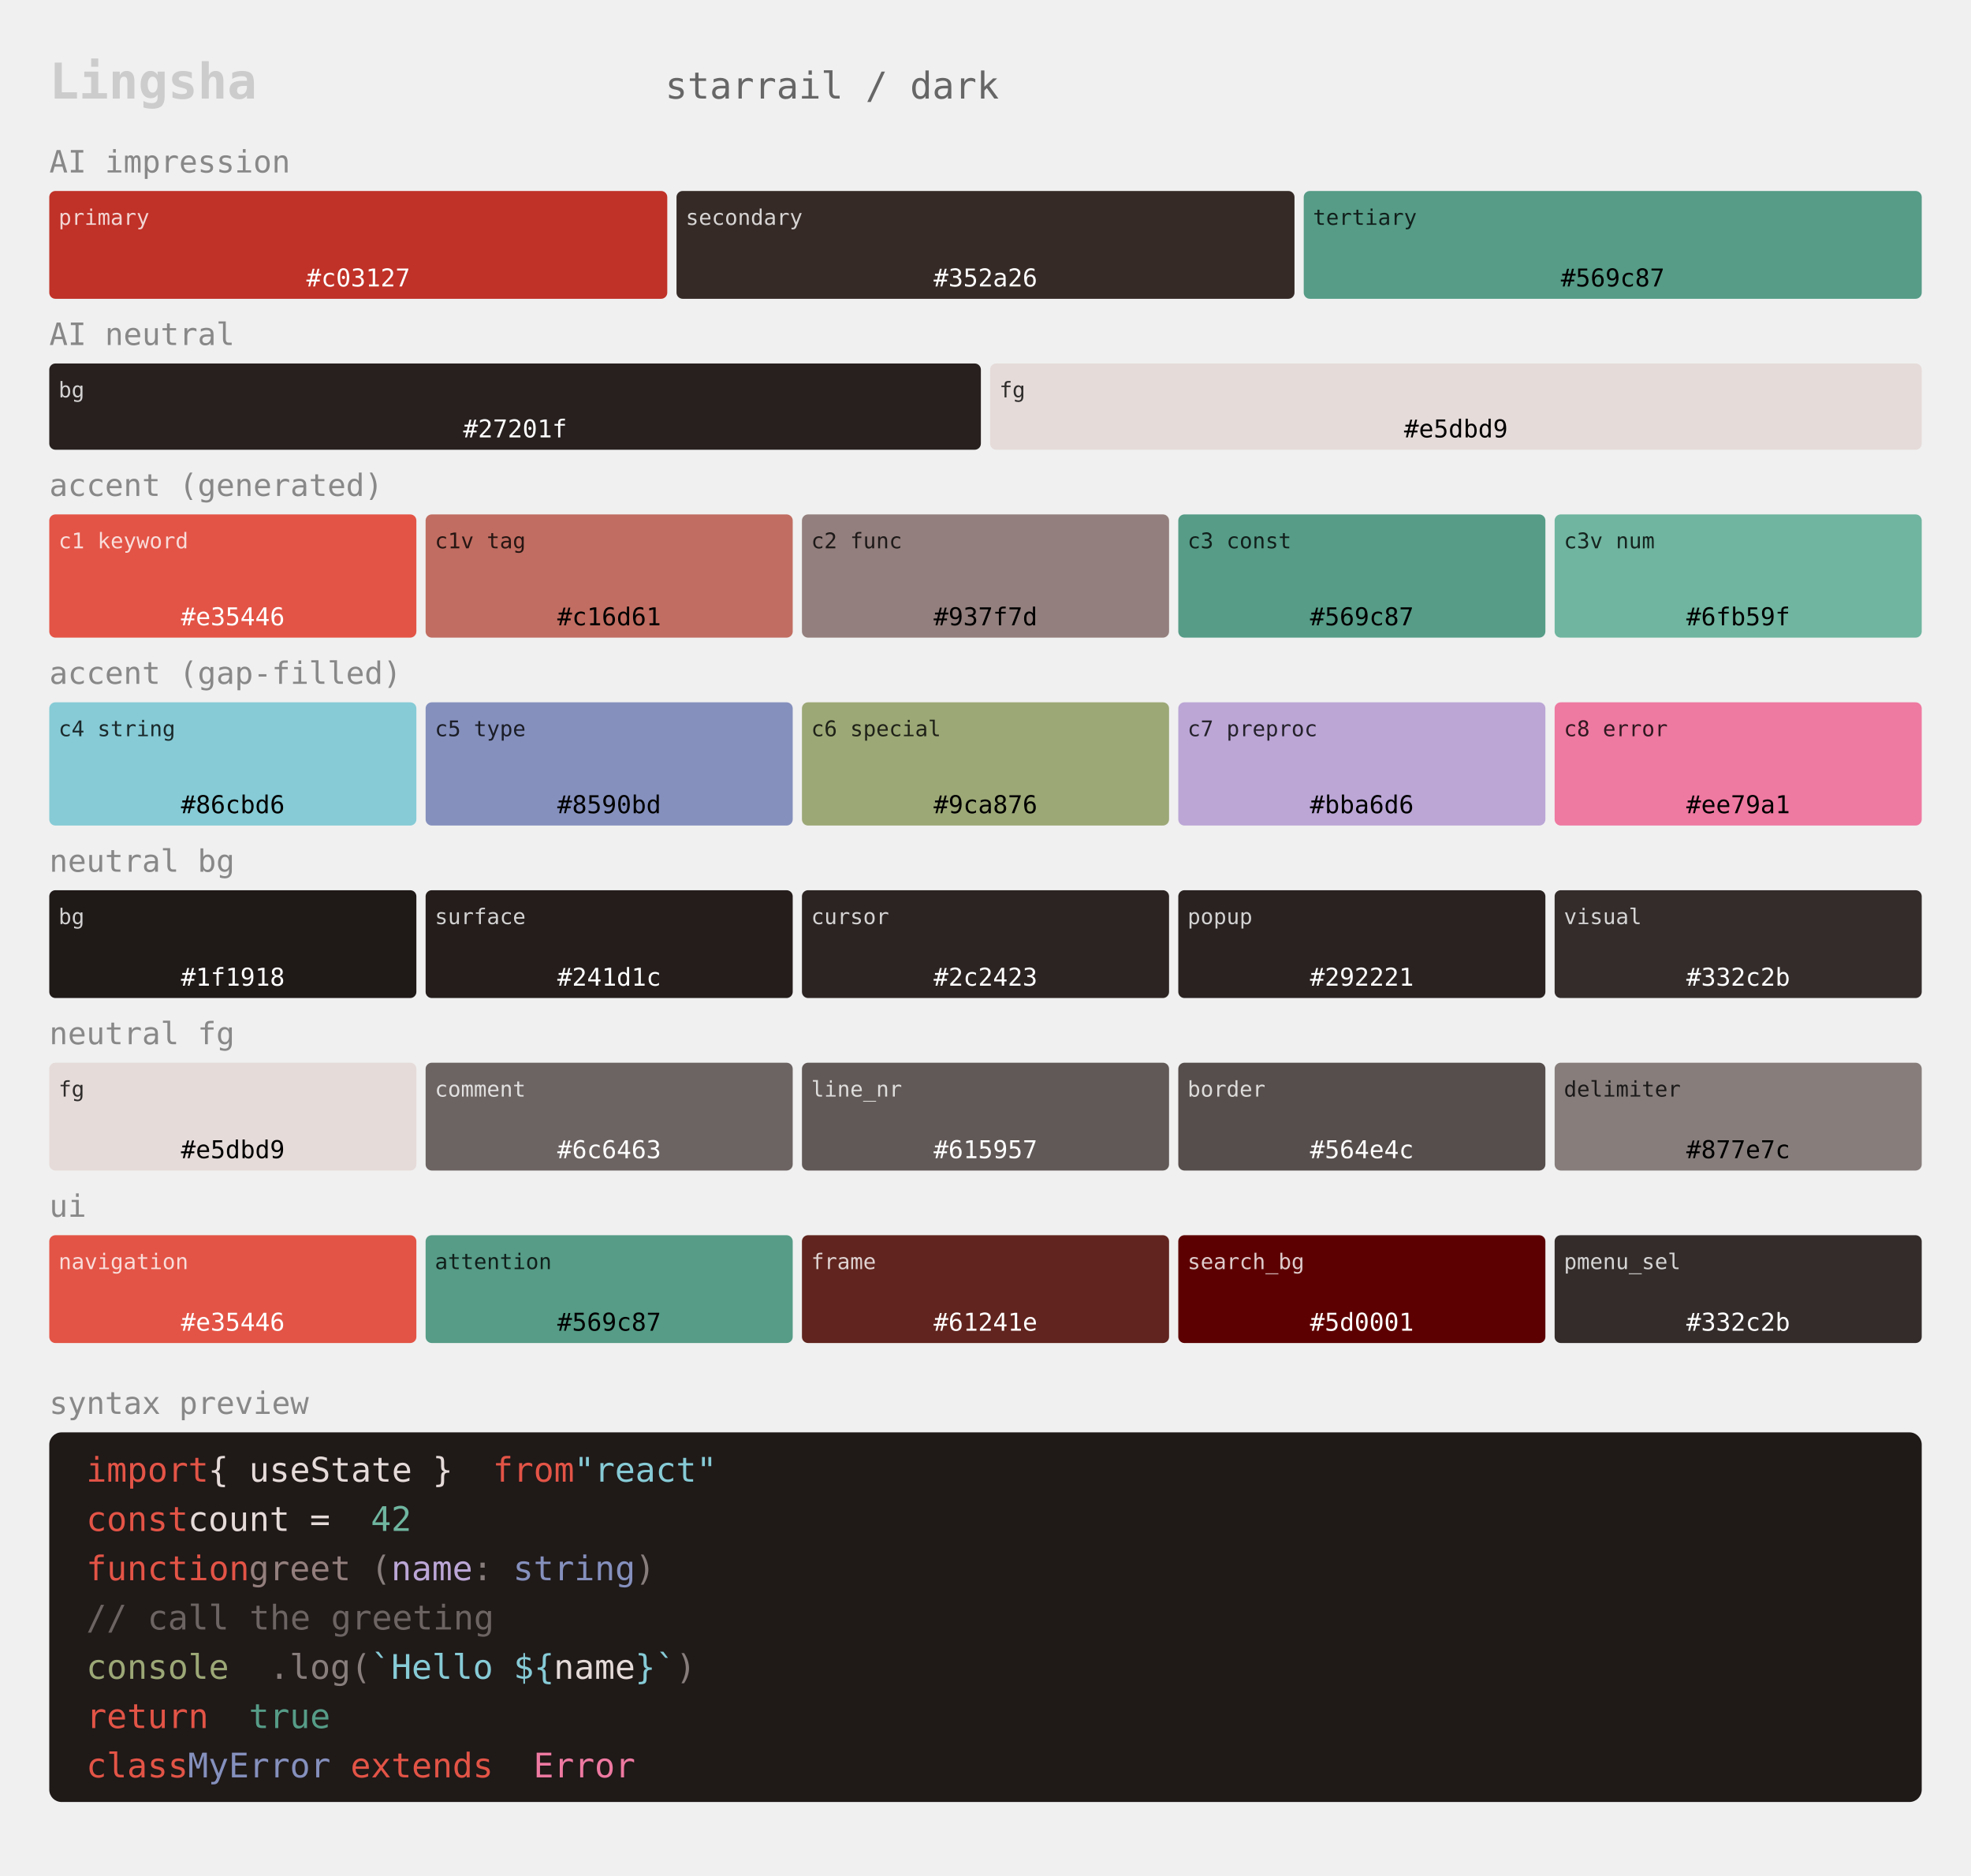
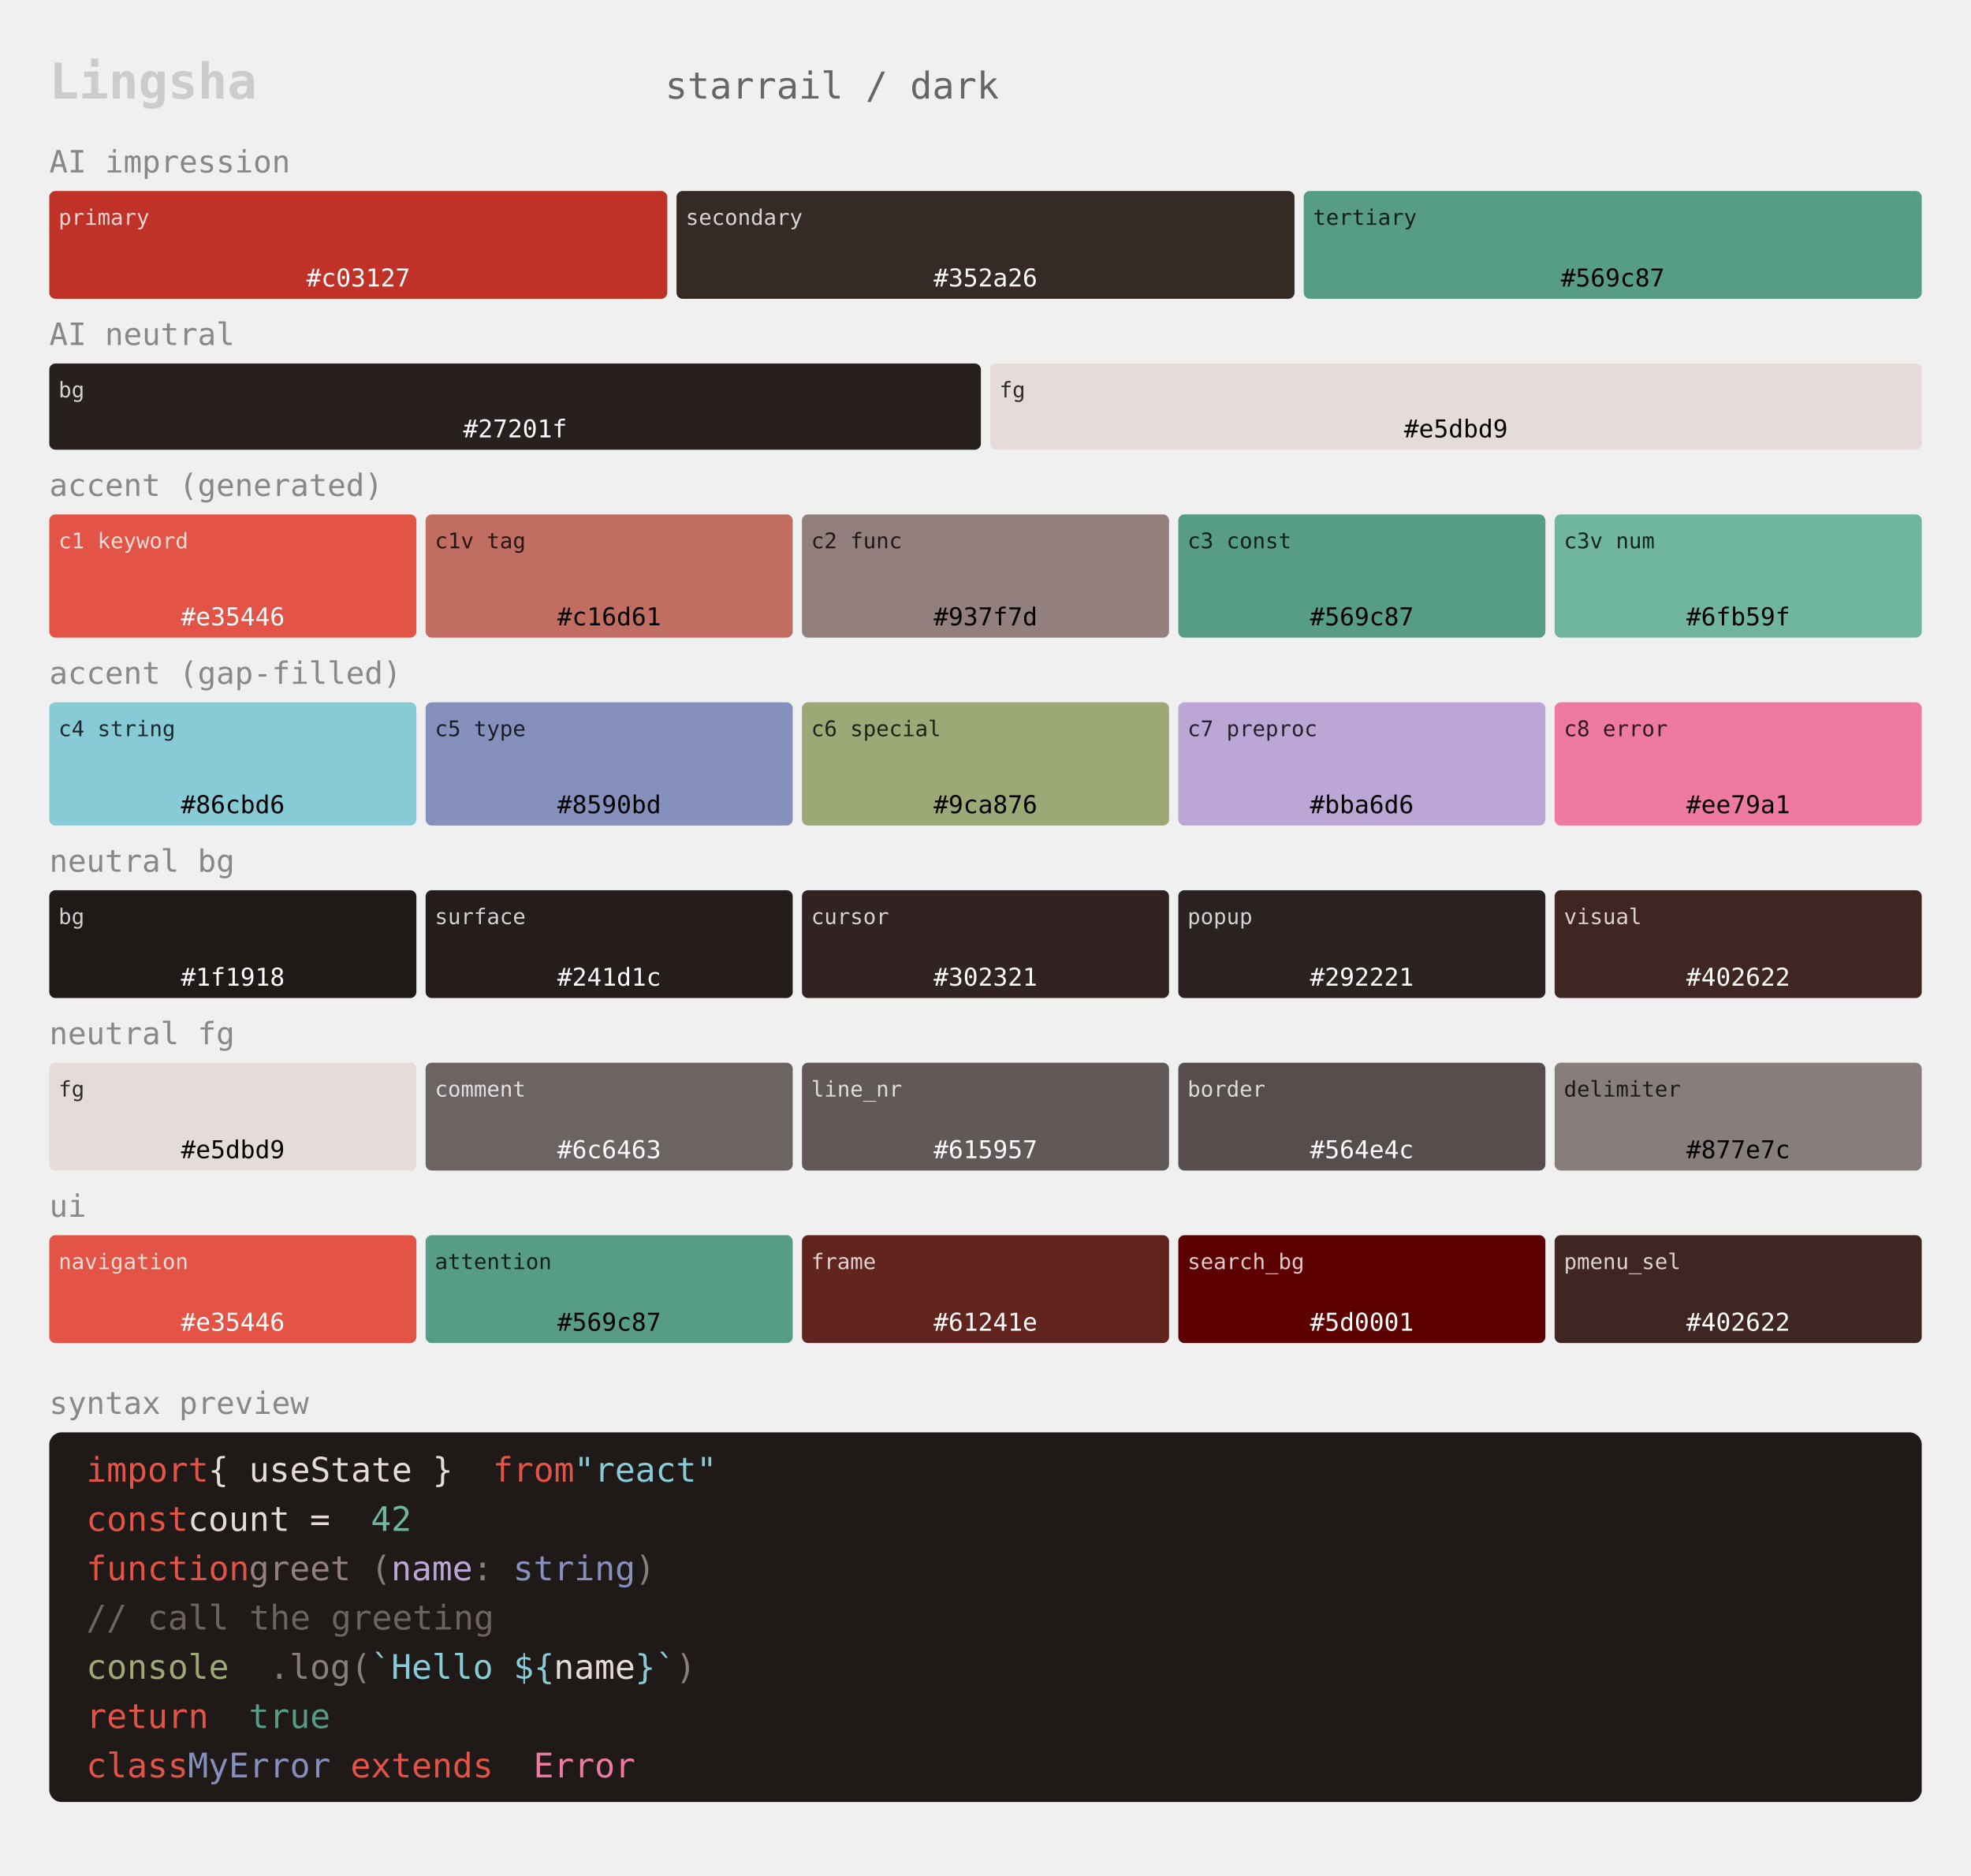
<svg xmlns="http://www.w3.org/2000/svg" width="640" height="609" style="background:#0a0a0a; font-family:ui-monospace,monospace;">
  <text x="16" y="32" fill="#ccc" font-size="16" font-weight="bold">Lingsha</text>
  <text x="216" y="32" fill="#666" font-size="12">starrail / dark</text>
  <text x="16" y="56" fill="#888" font-size="10">AI impression</text>
  <rect x="16" y="62" width="200.667" height="35" fill="#c03127" rx="2" />
  <text x="19" y="73" fill="#ffffff" font-size="7" opacity="0.8">primary</text>
  <text x="116.333" y="93" fill="#ffffff" font-size="8" text-anchor="middle">#c03127</text>
  <rect x="219.667" y="62" width="200.667" height="35" fill="#352a26" rx="2" />
  <text x="222.667" y="73" fill="#ffffff" font-size="7" opacity="0.8">secondary</text>
  <text x="320" y="93" fill="#ffffff" font-size="8" text-anchor="middle">#352a26</text>
  <rect x="423.333" y="62" width="200.667" height="35" fill="#569c87" rx="2" />
  <text x="426.333" y="73" fill="#000000" font-size="7" opacity="0.8">tertiary</text>
  <text x="523.667" y="93" fill="#000000" font-size="8" text-anchor="middle">#569c87</text>
  <text x="16" y="112" fill="#888" font-size="10">AI neutral</text>
  <rect x="16" y="118" width="302.5" height="28" fill="#27201f" rx="2" />
  <text x="19" y="129" fill="#ffffff" font-size="7" opacity="0.8">bg</text>
  <text x="167.25" y="142" fill="#ffffff" font-size="8" text-anchor="middle">#27201f</text>
  <rect x="321.5" y="118" width="302.5" height="28" fill="#e5dbd9" rx="2" />
  <text x="324.5" y="129" fill="#000000" font-size="7" opacity="0.8">fg</text>
  <text x="472.75" y="142" fill="#000000" font-size="8" text-anchor="middle">#e5dbd9</text>
  <text x="16" y="161" fill="#888" font-size="10">accent (generated)</text>
  <rect x="16" y="167" width="119.2" height="40" fill="#e35446" rx="2" />
  <text x="19" y="178" fill="#ffffff" font-size="7" opacity="0.8">c1 keyword</text>
  <text x="75.6" y="203" fill="#ffffff" font-size="8" text-anchor="middle">#e35446</text>
  <rect x="138.2" y="167" width="119.2" height="40" fill="#c16d61" rx="2" />
  <text x="141.2" y="178" fill="#000000" font-size="7" opacity="0.8">c1v tag</text>
  <text x="197.8" y="203" fill="#000000" font-size="8" text-anchor="middle">#c16d61</text>
  <rect x="260.4" y="167" width="119.2" height="40" fill="#937f7d" rx="2" />
  <text x="263.4" y="178" fill="#000000" font-size="7" opacity="0.8">c2 func</text>
  <text x="320" y="203" fill="#000000" font-size="8" text-anchor="middle">#937f7d</text>
  <rect x="382.6" y="167" width="119.2" height="40" fill="#569c87" rx="2" />
  <text x="385.6" y="178" fill="#000000" font-size="7" opacity="0.8">c3 const</text>
  <text x="442.2" y="203" fill="#000000" font-size="8" text-anchor="middle">#569c87</text>
  <rect x="504.8" y="167" width="119.2" height="40" fill="#6fb59f" rx="2" />
  <text x="507.8" y="178" fill="#000000" font-size="7" opacity="0.8">c3v num</text>
  <text x="564.4" y="203" fill="#000000" font-size="8" text-anchor="middle">#6fb59f</text>
  <text x="16" y="222" fill="#888" font-size="10">accent (gap-filled)</text>
  <rect x="16" y="228" width="119.2" height="40" fill="#86cbd6" rx="2" />
  <text x="19" y="239" fill="#000000" font-size="7" opacity="0.8">c4 string</text>
  <text x="75.6" y="264" fill="#000000" font-size="8" text-anchor="middle">#86cbd6</text>
  <rect x="138.2" y="228" width="119.2" height="40" fill="#8590bd" rx="2" />
  <text x="141.2" y="239" fill="#000000" font-size="7" opacity="0.8">c5 type</text>
  <text x="197.8" y="264" fill="#000000" font-size="8" text-anchor="middle">#8590bd</text>
  <rect x="260.4" y="228" width="119.2" height="40" fill="#9ca876" rx="2" />
  <text x="263.4" y="239" fill="#000000" font-size="7" opacity="0.8">c6 special</text>
  <text x="320" y="264" fill="#000000" font-size="8" text-anchor="middle">#9ca876</text>
  <rect x="382.6" y="228" width="119.2" height="40" fill="#bba6d6" rx="2" />
  <text x="385.6" y="239" fill="#000000" font-size="7" opacity="0.8">c7 preproc</text>
  <text x="442.2" y="264" fill="#000000" font-size="8" text-anchor="middle">#bba6d6</text>
  <rect x="504.8" y="228" width="119.2" height="40" fill="#ee79a1" rx="2" />
  <text x="507.8" y="239" fill="#000000" font-size="7" opacity="0.8">c8 error</text>
  <text x="564.4" y="264" fill="#000000" font-size="8" text-anchor="middle">#ee79a1</text>
  <text x="16" y="283" fill="#888" font-size="10">neutral bg</text>
  <rect x="16" y="289" width="119.2" height="35" fill="#1f1918" rx="2" />
  <text x="19" y="300" fill="#ffffff" font-size="7" opacity="0.8">bg</text>
  <text x="75.6" y="320" fill="#ffffff" font-size="8" text-anchor="middle">#1f1918</text>
  <rect x="138.2" y="289" width="119.2" height="35" fill="#241d1c" rx="2" />
  <text x="141.2" y="300" fill="#ffffff" font-size="7" opacity="0.8">surface</text>
  <text x="197.8" y="320" fill="#ffffff" font-size="8" text-anchor="middle">#241d1c</text>
-   <rect x="260.4" y="289" width="119.2" height="35" fill="#2c2423" rx="2" />
+   <rect x="260.4" y="289" width="119.2" height="35" fill="#302321" rx="2" />
  <text x="263.4" y="300" fill="#ffffff" font-size="7" opacity="0.8">cursor</text>
-   <text x="320" y="320" fill="#ffffff" font-size="8" text-anchor="middle">#2c2423</text>
+   <text x="320" y="320" fill="#ffffff" font-size="8" text-anchor="middle">#302321</text>
  <rect x="382.6" y="289" width="119.2" height="35" fill="#292221" rx="2" />
  <text x="385.6" y="300" fill="#ffffff" font-size="7" opacity="0.8">popup</text>
  <text x="442.2" y="320" fill="#ffffff" font-size="8" text-anchor="middle">#292221</text>
-   <rect x="504.8" y="289" width="119.2" height="35" fill="#332c2b" rx="2" />
+   <rect x="504.8" y="289" width="119.2" height="35" fill="#402622" rx="2" />
  <text x="507.8" y="300" fill="#ffffff" font-size="7" opacity="0.8">visual</text>
-   <text x="564.4" y="320" fill="#ffffff" font-size="8" text-anchor="middle">#332c2b</text>
+   <text x="564.4" y="320" fill="#ffffff" font-size="8" text-anchor="middle">#402622</text>
  <text x="16" y="339" fill="#888" font-size="10">neutral fg</text>
  <rect x="16" y="345" width="119.2" height="35" fill="#e5dbd9" rx="2" />
  <text x="19" y="356" fill="#000000" font-size="7" opacity="0.8">fg</text>
  <text x="75.6" y="376" fill="#000000" font-size="8" text-anchor="middle">#e5dbd9</text>
  <rect x="138.2" y="345" width="119.2" height="35" fill="#6c6463" rx="2" />
  <text x="141.2" y="356" fill="#ffffff" font-size="7" opacity="0.8">comment</text>
  <text x="197.8" y="376" fill="#ffffff" font-size="8" text-anchor="middle">#6c6463</text>
  <rect x="260.4" y="345" width="119.2" height="35" fill="#615957" rx="2" />
  <text x="263.4" y="356" fill="#ffffff" font-size="7" opacity="0.8">line_nr</text>
  <text x="320" y="376" fill="#ffffff" font-size="8" text-anchor="middle">#615957</text>
  <rect x="382.6" y="345" width="119.2" height="35" fill="#564e4c" rx="2" />
  <text x="385.6" y="356" fill="#ffffff" font-size="7" opacity="0.8">border</text>
  <text x="442.2" y="376" fill="#ffffff" font-size="8" text-anchor="middle">#564e4c</text>
  <rect x="504.8" y="345" width="119.2" height="35" fill="#877e7c" rx="2" />
  <text x="507.8" y="356" fill="#000000" font-size="7" opacity="0.8">delimiter</text>
  <text x="564.4" y="376" fill="#000000" font-size="8" text-anchor="middle">#877e7c</text>
  <text x="16" y="395" fill="#888" font-size="10">ui</text>
  <rect x="16" y="401" width="119.2" height="35" fill="#e35446" rx="2" />
  <text x="19" y="412" fill="#ffffff" font-size="7" opacity="0.8">navigation</text>
  <text x="75.6" y="432" fill="#ffffff" font-size="8" text-anchor="middle">#e35446</text>
  <rect x="138.2" y="401" width="119.2" height="35" fill="#569c87" rx="2" />
  <text x="141.2" y="412" fill="#000000" font-size="7" opacity="0.8">attention</text>
  <text x="197.8" y="432" fill="#000000" font-size="8" text-anchor="middle">#569c87</text>
  <rect x="260.4" y="401" width="119.2" height="35" fill="#61241e" rx="2" />
  <text x="263.4" y="412" fill="#ffffff" font-size="7" opacity="0.8">frame</text>
  <text x="320" y="432" fill="#ffffff" font-size="8" text-anchor="middle">#61241e</text>
  <rect x="382.6" y="401" width="119.2" height="35" fill="#5d0001" rx="2" />
  <text x="385.6" y="412" fill="#ffffff" font-size="7" opacity="0.8">search_bg</text>
  <text x="442.2" y="432" fill="#ffffff" font-size="8" text-anchor="middle">#5d0001</text>
-   <rect x="504.8" y="401" width="119.2" height="35" fill="#332c2b" rx="2" />
+   <rect x="504.8" y="401" width="119.2" height="35" fill="#402622" rx="2" />
  <text x="507.8" y="412" fill="#ffffff" font-size="7" opacity="0.8">pmenu_sel</text>
-   <text x="564.4" y="432" fill="#ffffff" font-size="8" text-anchor="middle">#332c2b</text>
+   <text x="564.4" y="432" fill="#ffffff" font-size="8" text-anchor="middle">#402622</text>
  <text x="16" y="459" fill="#888" font-size="10">syntax preview</text>
  <rect x="16" y="465" width="608" height="120" fill="#1f1918" rx="4" />
  <text x="28" y="481" fill="#e35446" font-size="11" font-family="monospace">import</text>
  <text x="67.6" y="481" fill="#e5dbd9" font-size="11" font-family="monospace"> { useState } </text>
  <text x="160" y="481" fill="#e35446" font-size="11" font-family="monospace">from</text>
  <text x="186.4" y="481" fill="#86cbd6" font-size="11" font-family="monospace"> "react"</text>
  <text x="28" y="497" fill="#e35446" font-size="11" font-family="monospace">const</text>
  <text x="61" y="497" fill="#e5dbd9" font-size="11" font-family="monospace"> count</text>
  <text x="100.6" y="497" fill="#e5dbd9" font-size="11" font-family="monospace"> = </text>
  <text x="120.4" y="497" fill="#6fb59f" font-size="11" font-family="monospace">42</text>
  <text x="28" y="513" fill="#e35446" font-size="11" font-family="monospace">function</text>
  <text x="80.8" y="513" fill="#937f7d" font-size="11" font-family="monospace"> greet</text>
  <text x="120.4" y="513" fill="#877e7c" font-size="11" font-family="monospace">(</text>
  <text x="127" y="513" fill="#bba6d6" font-size="11" font-family="monospace">name</text>
  <text x="153.4" y="513" fill="#877e7c" font-size="11" font-family="monospace">: </text>
  <text x="166.6" y="513" fill="#8590bd" font-size="11" font-family="monospace">string</text>
  <text x="206.2" y="513" fill="#877e7c" font-size="11" font-family="monospace">)</text>
  <text x="28" y="529" fill="#6c6463" font-size="11" font-family="monospace">  // call the greeting</text>
  <text x="28" y="545" fill="#9ca876" font-size="11" font-family="monospace">  console</text>
  <text x="87.4" y="545" fill="#877e7c" font-size="11" font-family="monospace">.log(</text>
  <text x="120.4" y="545" fill="#86cbd6" font-size="11" font-family="monospace">`Hello ${</text>
  <text x="179.8" y="545" fill="#e5dbd9" font-size="11" font-family="monospace">name</text>
  <text x="206.2" y="545" fill="#86cbd6" font-size="11" font-family="monospace">}`</text>
  <text x="219.4" y="545" fill="#877e7c" font-size="11" font-family="monospace">)</text>
  <text x="28" y="561" fill="#e35446" font-size="11" font-family="monospace">  return</text>
  <text x="80.8" y="561" fill="#569c87" font-size="11" font-family="monospace"> true</text>
  <text x="28" y="577" fill="#e35446" font-size="11" font-family="monospace">class</text>
  <text x="61" y="577" fill="#8590bd" font-size="11" font-family="monospace"> MyError</text>
  <text x="113.8" y="577" fill="#e35446" font-size="11" font-family="monospace"> extends </text>
  <text x="173.2" y="577" fill="#ee79a1" font-size="11" font-family="monospace">Error</text>
</svg>
